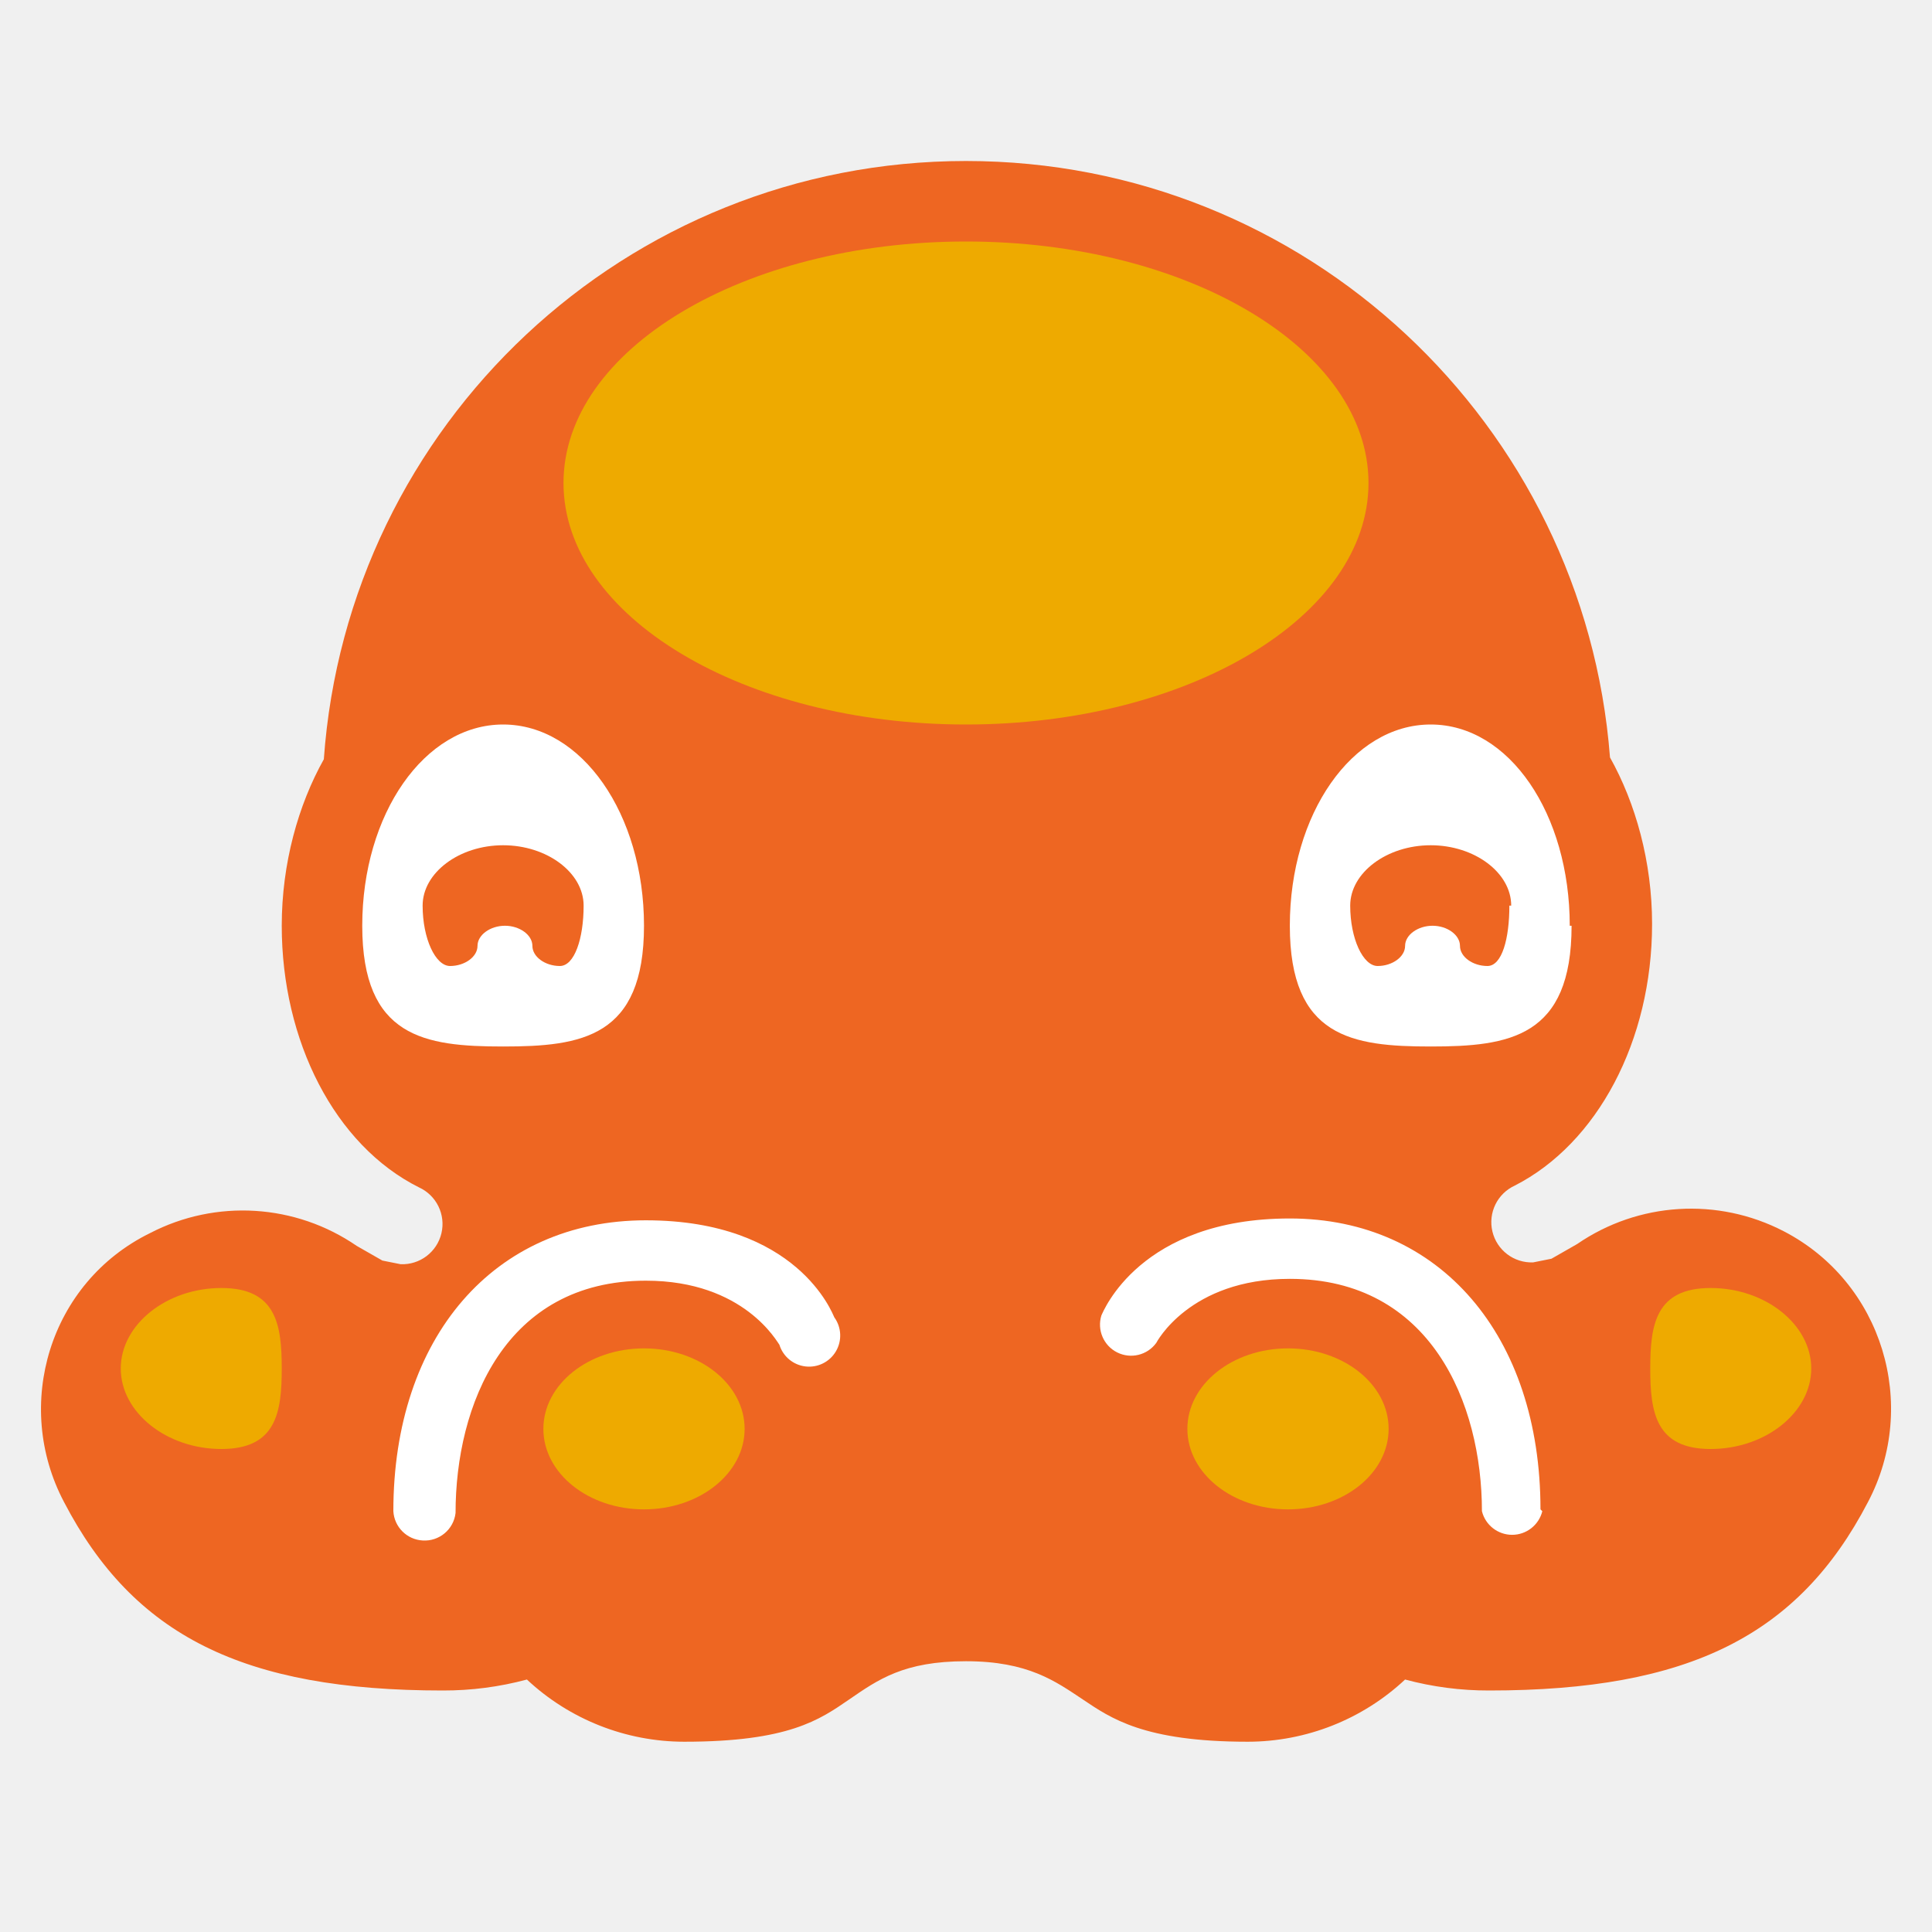
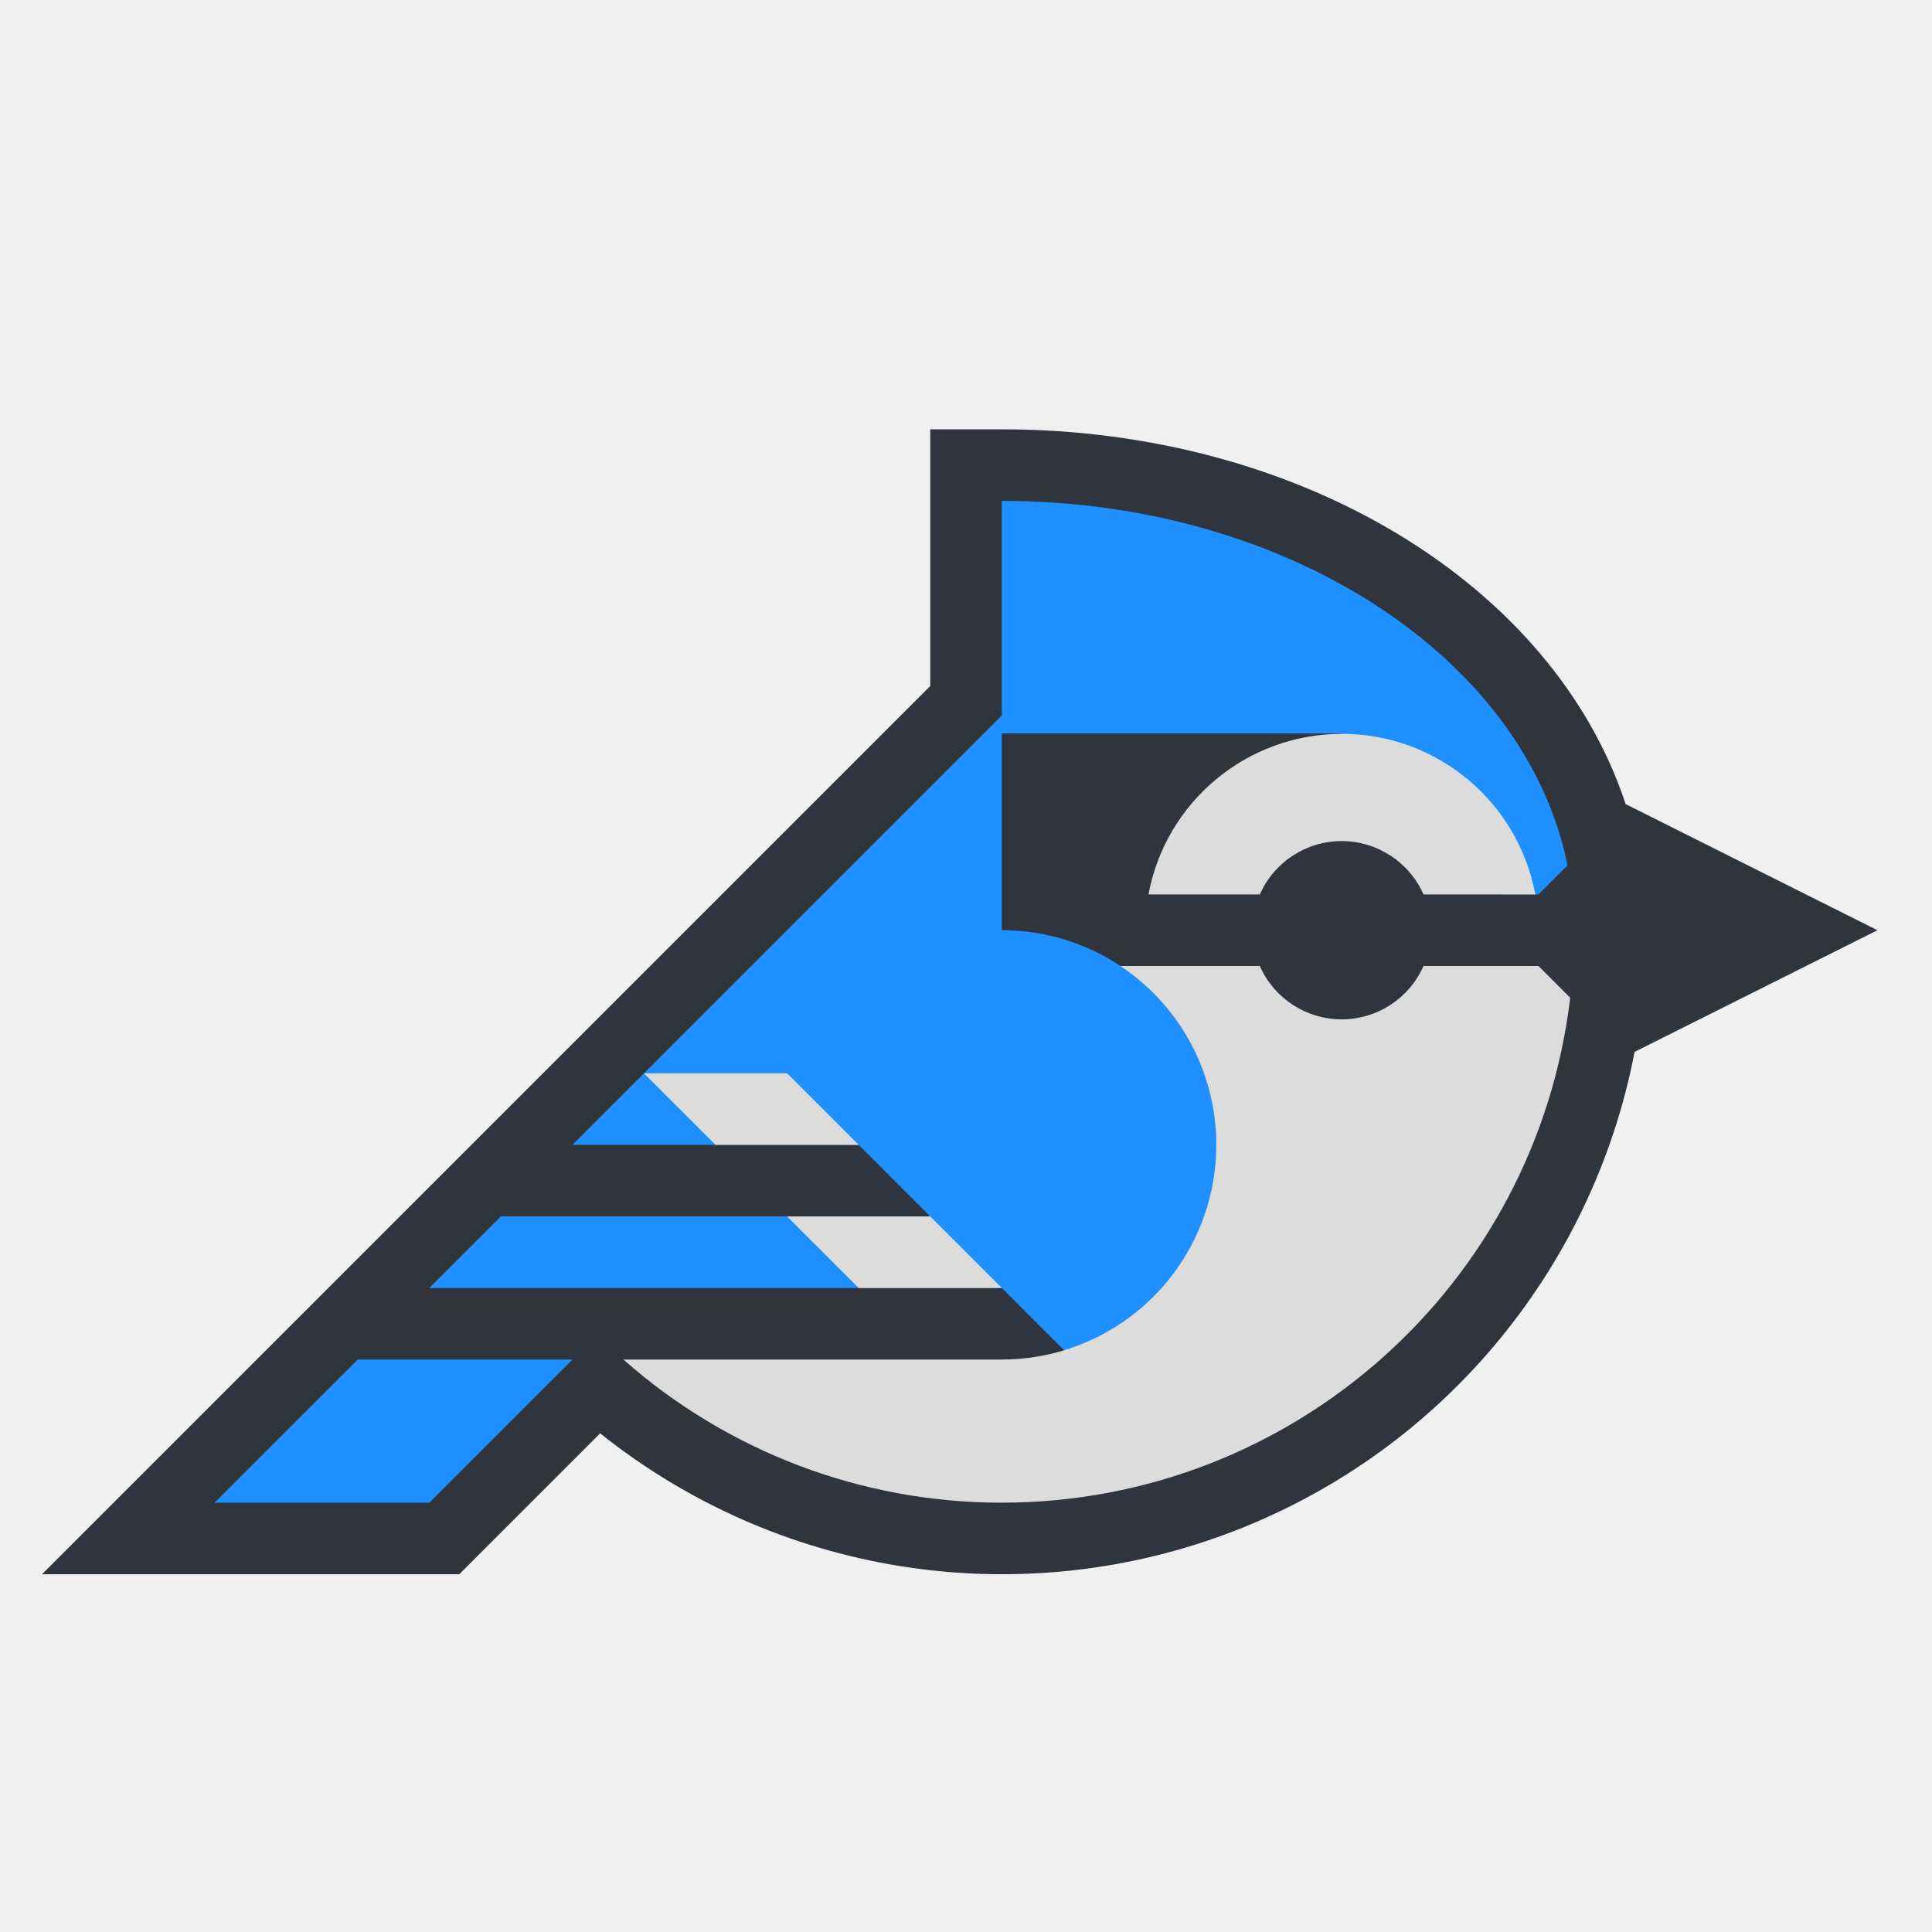
- <svg xmlns="http://www.w3.org/2000/svg" viewBox="0 0 1056 1056">
-   <path d="M975,673a110,110,0,0,0-113,7h0l-14,8-10,2a22,22,0,0,1-10-42c45-23,75-79,75-143,0-34-9-66-23-91C866,232,714,88,528,88S190,232,177,415c-14,25-23,57-23,91,0,63,29,120,75,143a22,22,0,0,1-10,42l-10-2-14-8h0a110,110,0,0,0-113-7C27,701,7,768,35,821c38,73,98,103,207,103a175,175,0,0,0,46-6,126,126,0,0,0,86,34c57,0,74-12,90-23s30-21,64-21,49,11,64,21,33,23,90,23a126,126,0,0,0,86-34,175,175,0,0,0,46,6c109,0,169-30,207-103C1049,768,1029,701,975,673Z" fill="#e62" />
-   <path d="M231,842a17,17,0,0,1-16-16c0-95,55-159,138-159s102,51,103,53a17,17,0,1,1-30,15c-1-1-19-35-73-35-77,0-104,68-104,127A17,17,0,0,1,231,842ZM352,506c0,61-34,66-77,66s-77-5-77-66,34-110,77-110S352,445,352,506Zm-33-11c0-18-20-33-44-33s-44,15-44,33,7,33,15,33,15-5,15-11,7-11,15-11,15,5,15,11,7,11,15,11S319,513,319,495ZM842,825c0-95-55-159-137-159s-102,51-103,53a17,17,0,0,0,30,15s18-35,73-35c77,0,105,68,105,127a17,17,0,0,0,33,0Zm17-319c0,61-34,66-77,66s-77-5-77-66,34-110,77-110S858,445,858,506Zm-33-11c0-18-20-33-44-33s-44,15-44,33,7,33,15,33,15-5,15-11,7-11,15-11,15,5,15,11,7,11,15,11S825,513,825,495Z" fill="#fff" />
-   <path d="M154,748c0,24-3,44-33,44s-55-20-55-44,25-44,55-44S154,724,154,748Zm748,0c0,24,3,44,33,44s55-20,55-44-25-44-55-44S902,724,902,748Z" fill="#ea0" />
-   <ellipse cx="352" cy="781" rx="55" ry="44" fill="#ea0" />
-   <ellipse cx="704" cy="781" rx="55" ry="44" fill="#ea0" />
-   <ellipse cx="528" cy="264" rx="220" ry="132" fill="#ea0" />
+ <svg xmlns="http://www.w3.org/2000/svg" viewBox="0 0 432 432">
+   <path d="M363.5,179.8C347.3,130.7,290.7,96,224,96H208v57.4L9.4,352h93.3l31.5-31.5a144,144,0,0,0,231.3-85.3L419.8,208Z" fill="#30353D" />
+   <path d="M80,304h48L96,336H48ZM224,164h76l36,36h8l6.5-6.5C341.2,147.3,288.1,112,224,112v48l-96,96h64l16,16H112L96,288H224l16,16h32V256a48,48,0,0,0-48-48h0Z" fill="#1e90ff" />
+   <path d="M256.8,200a44,44,0,0,1,86.5,0H318.3a20,20,0,0,0-36.6,0ZM344,216H318.3a20,20,0,0,1-36.6,0H250.5A48,48,0,0,1,224,304H139.4A127.5,127.5,0,0,0,224,336h0A128,128,0,0,0,351.1,223.1ZM192,288h32l-16-16H176Zm-32-32h32l-16-16H144Z" fill="#dcdcdc" />
</svg>
